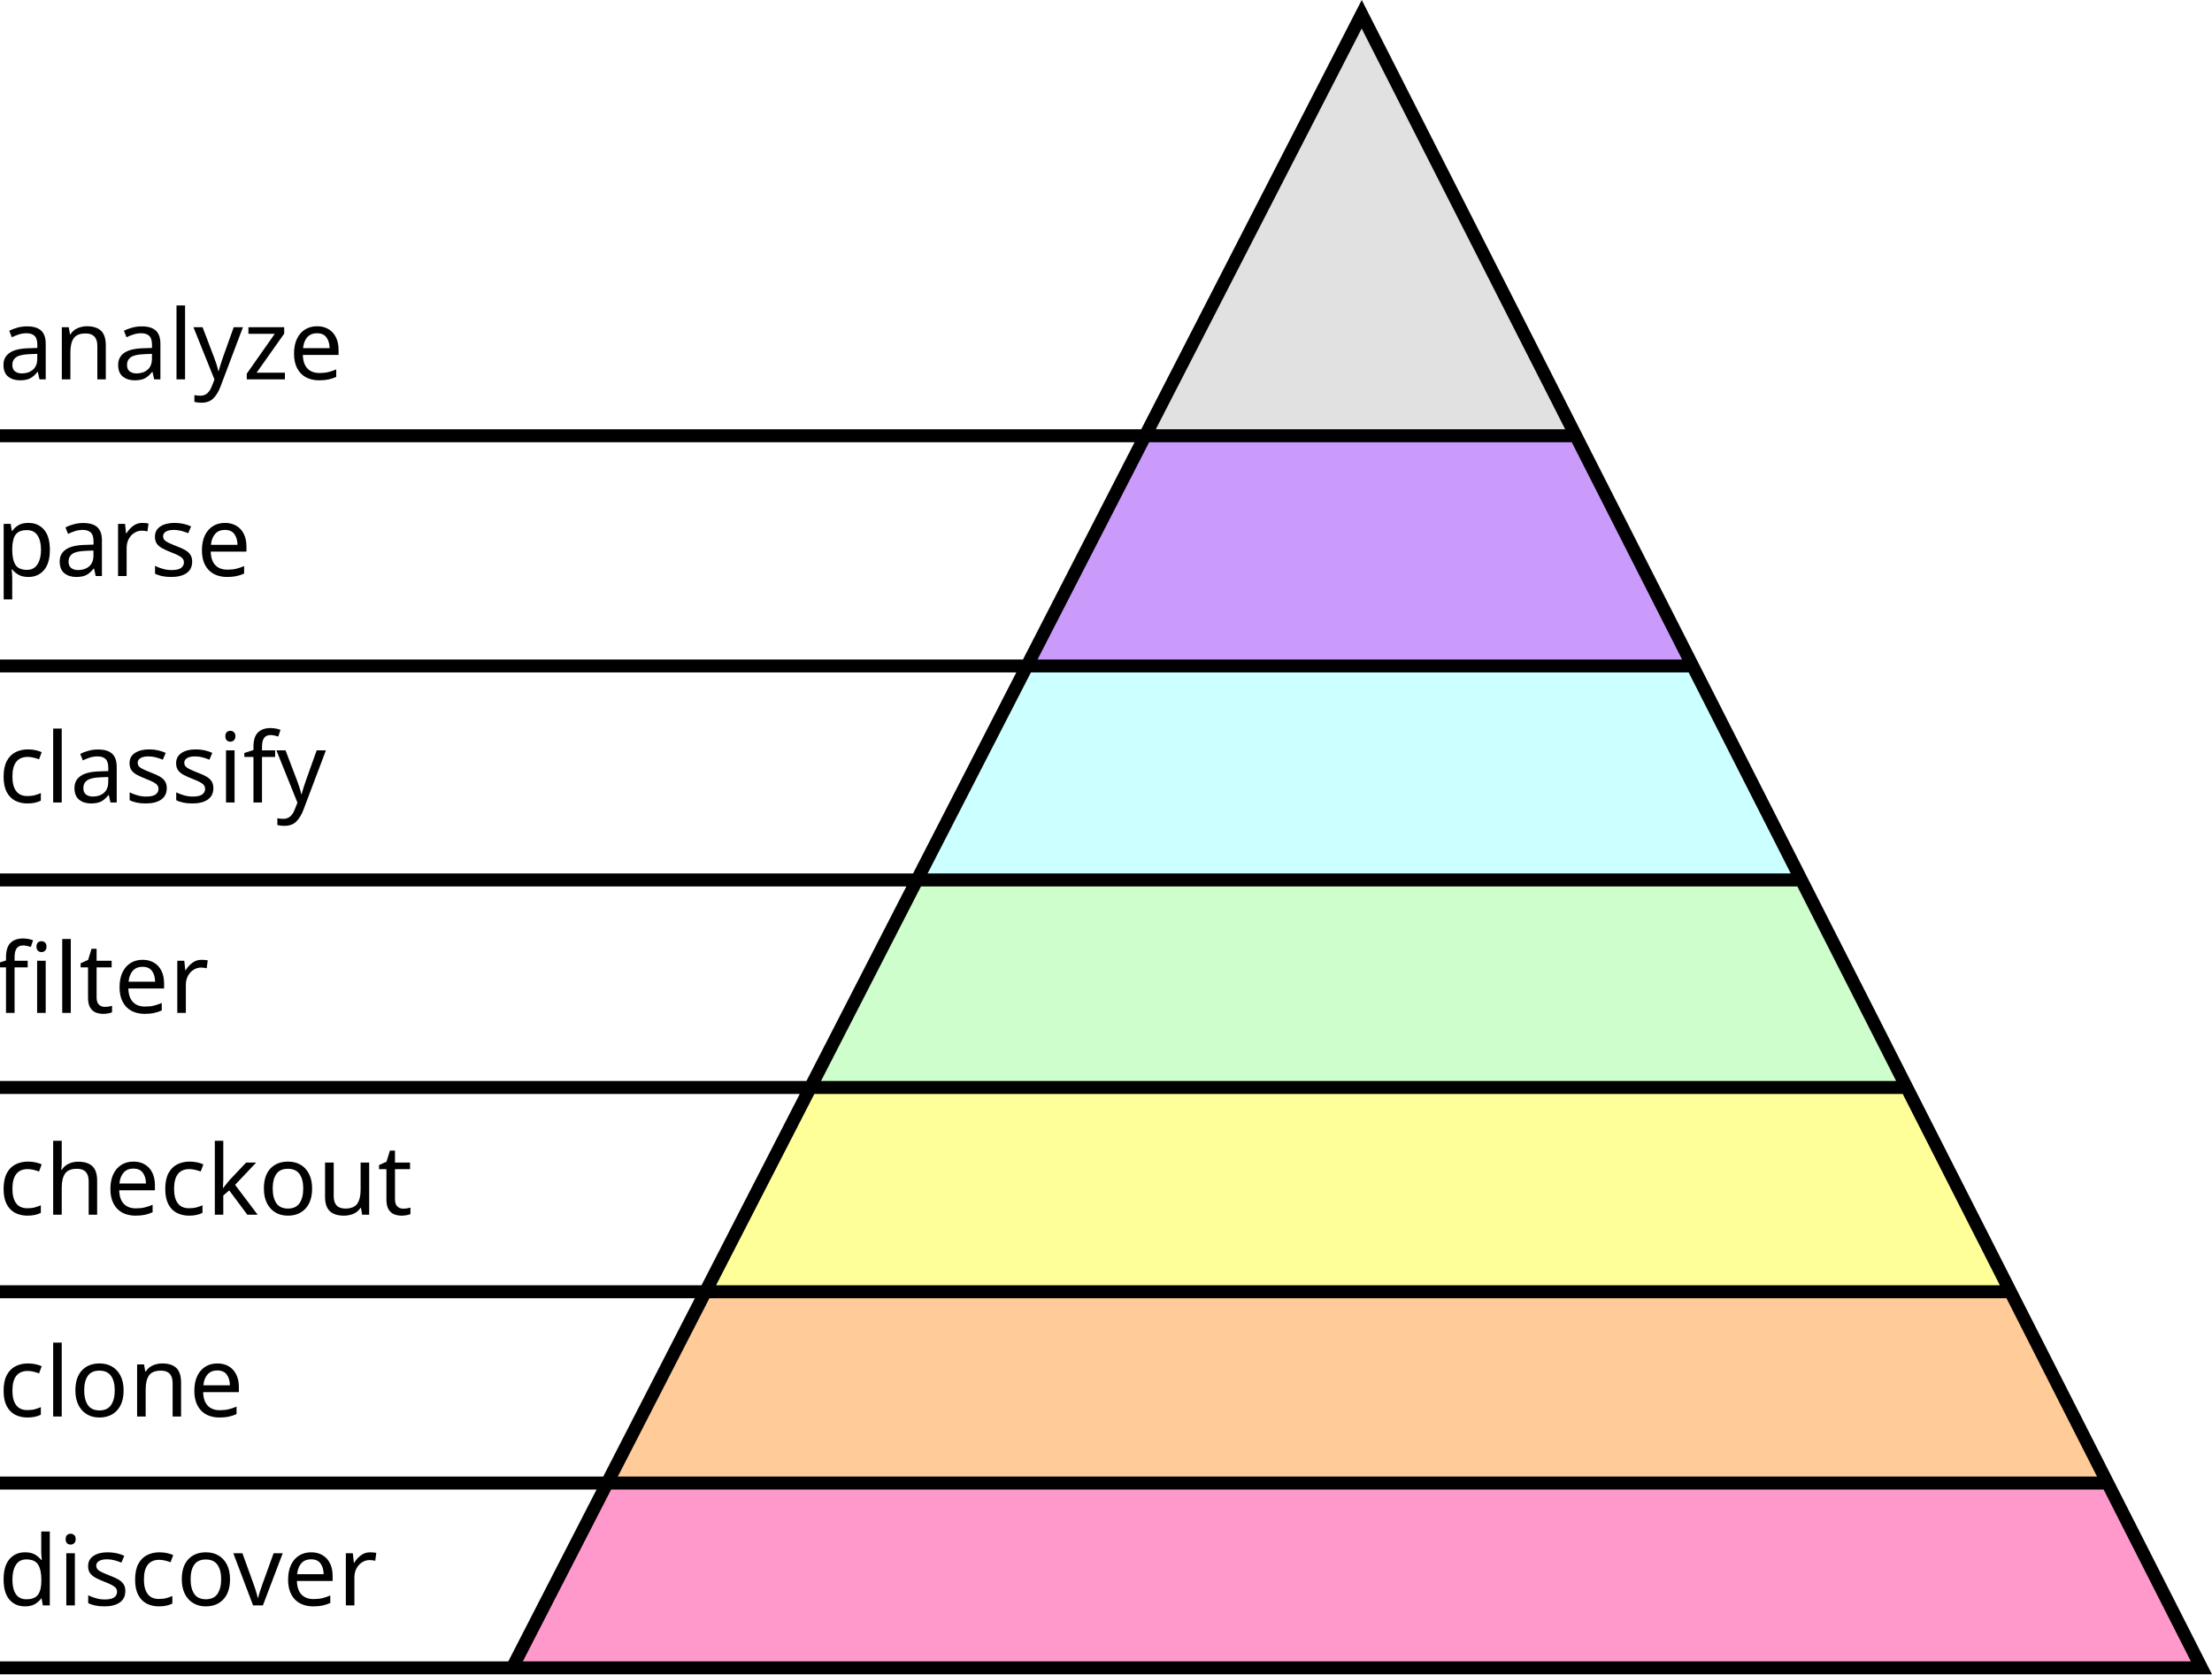
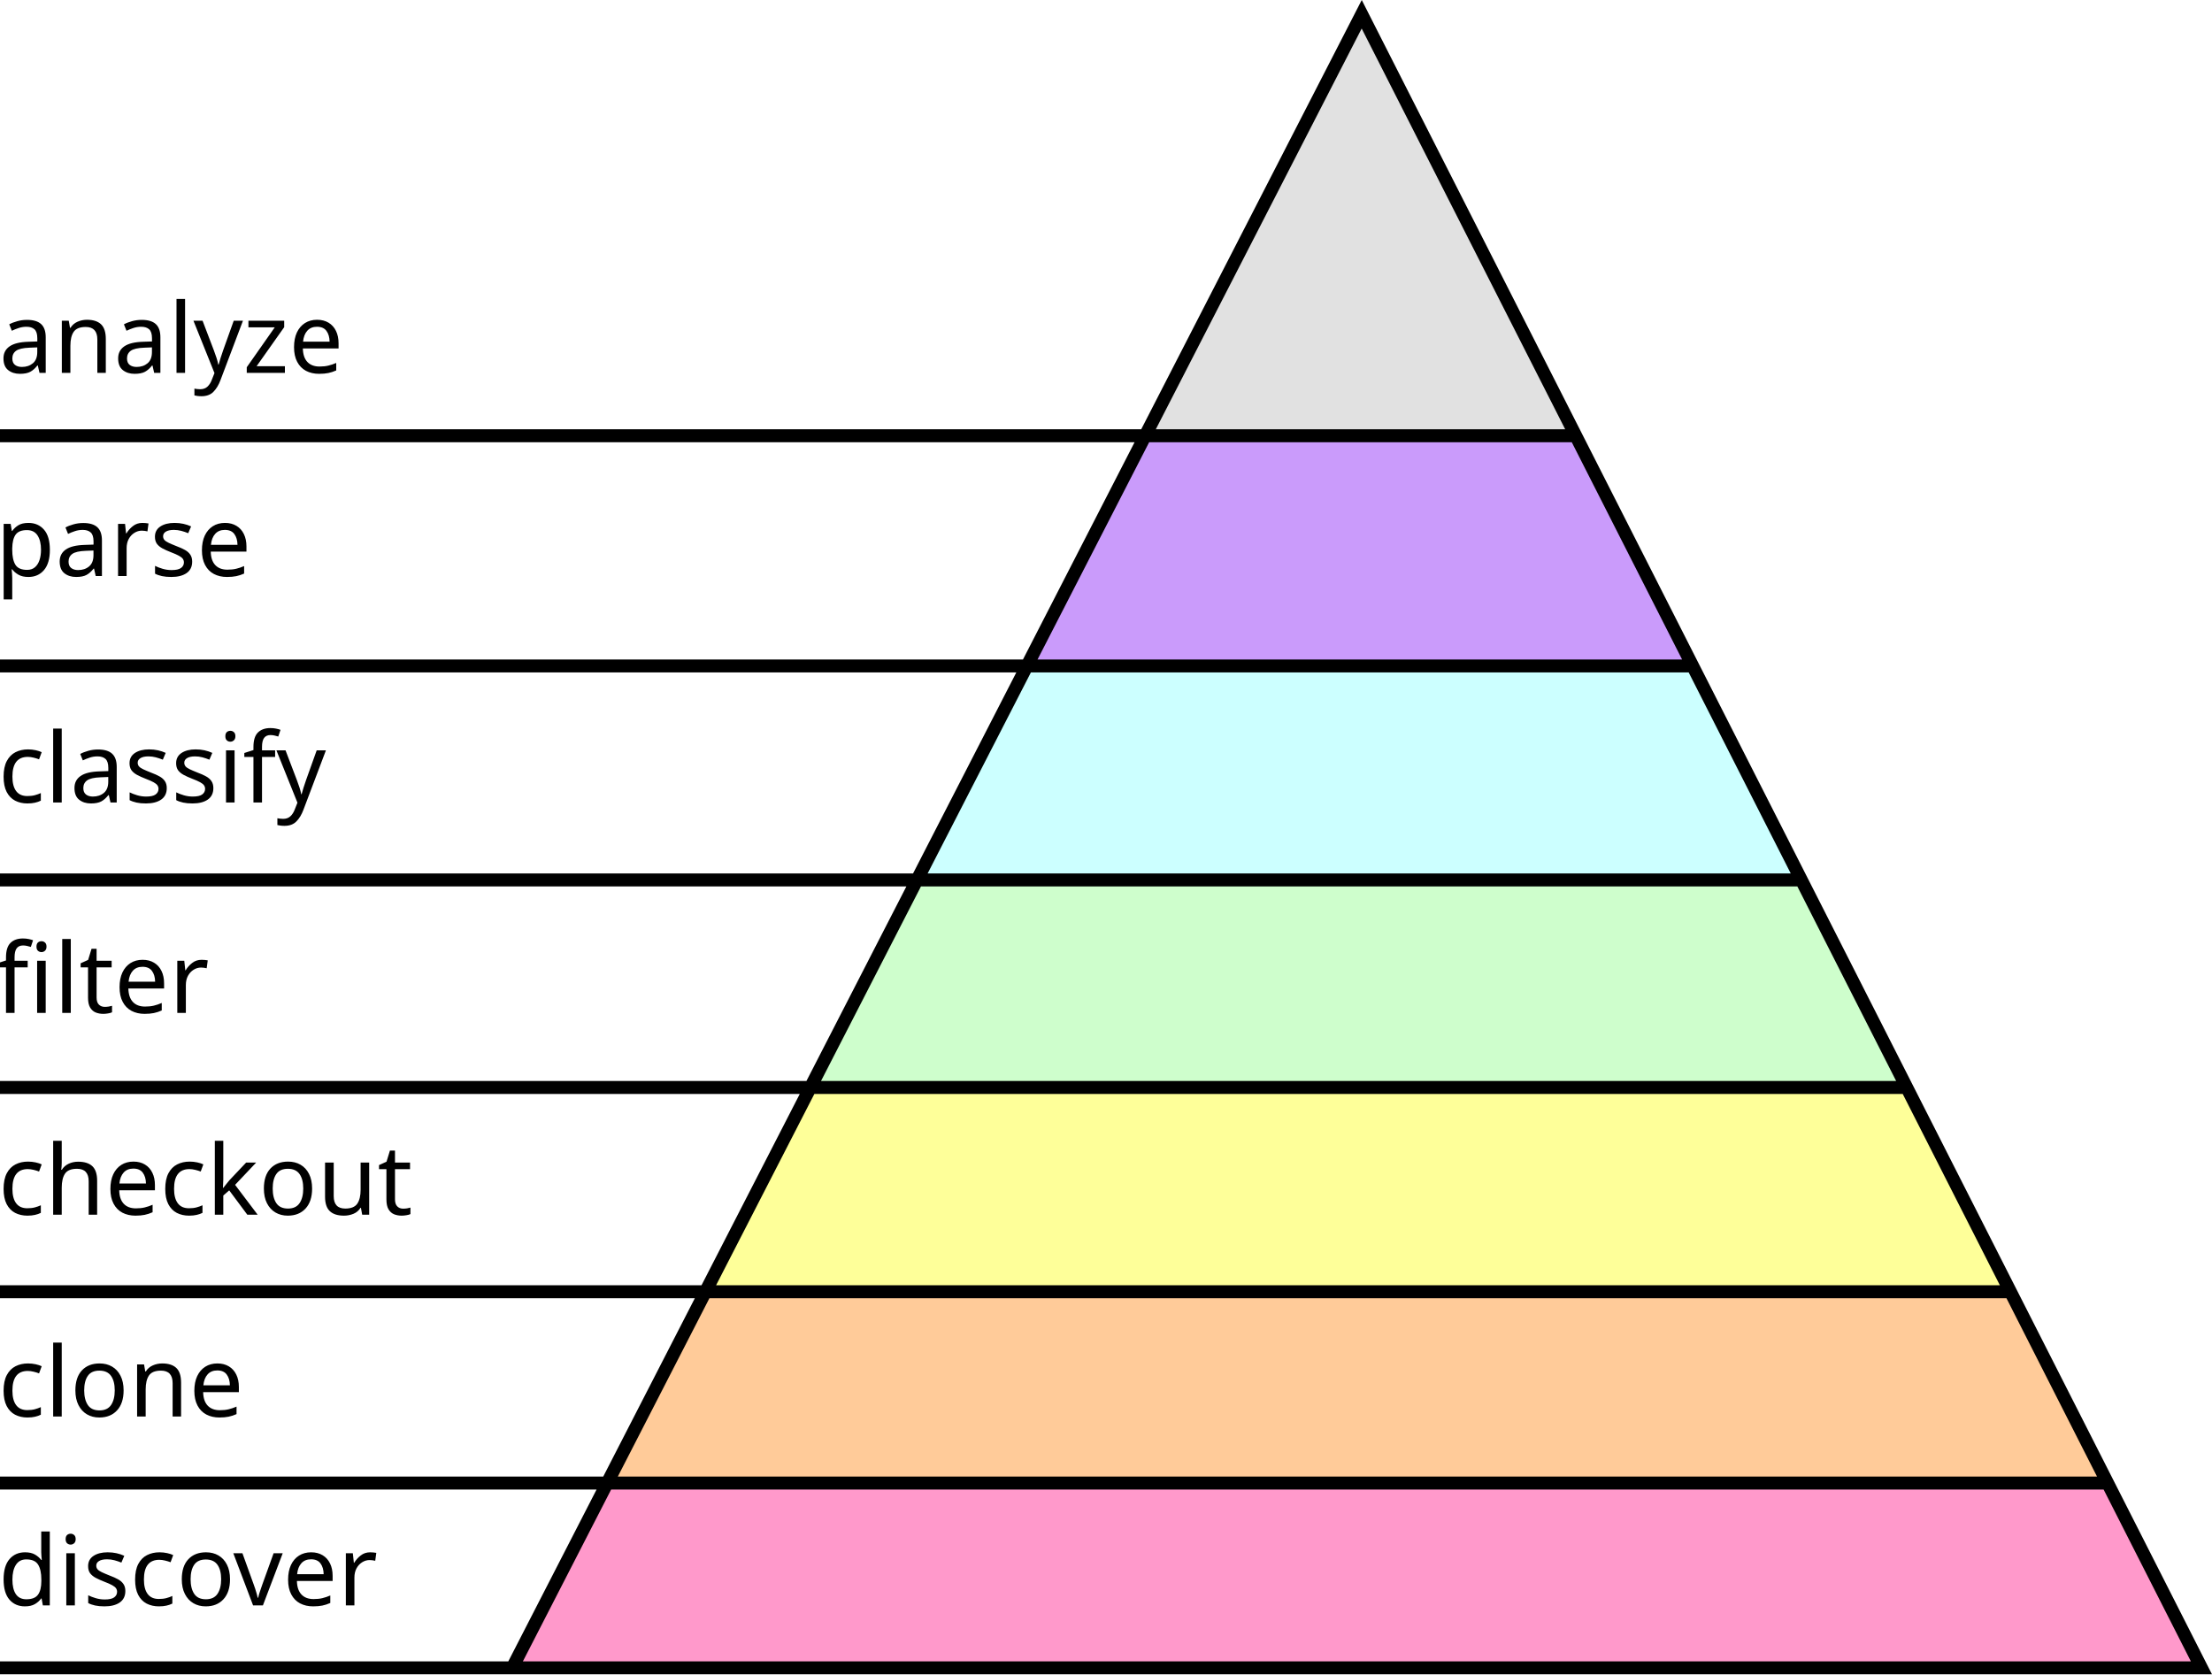
<svg xmlns="http://www.w3.org/2000/svg" version="1" width="682.259" height="516.397">
  <path d="M187 457.397h463l29 57H158" fill="#ff99cb" />
  <path d="M218 398.397h402l30 59H187" fill="#ffcb99" />
  <path d="M250 335.397h338l32 63H218" fill="#feff99" />
  <path d="M283 271.397h273l32 64H250" fill="#cefecc" />
  <path d="M317 205.397h205l34 66H283" fill="#cff" />
  <path d="M353 134.397h133l36 71H317" fill="#ca9bfb" />
  <path d="M420 4.397l66 130H353" fill="#e1e1e1" />
  <path d="M420 4.397l-262 510h521zm-420 130h486m-486 71h522m-522 66h556m-556 64h588m-588 63h620m-620 59h650m-650 57h158" fill="none" stroke="#000" stroke-width="4" />
  <text style="line-height:125%;-inkscape-font-specification:Ubuntu" x="-.545" y="436.889" font-weight="400" font-size="12.5" font-family="Ubuntu" letter-spacing="0" word-spacing="0">
    <tspan x="-.545" y="436.889" font-size="30">clone</tspan>
  </text>
  <text y="495.142" x="-.545" style="line-height:125%;-inkscape-font-specification:Ubuntu" font-weight="400" font-size="12.5" font-family="Ubuntu" letter-spacing="0" word-spacing="0">
    <tspan y="495.142" x="-.545" font-size="30">discover</tspan>
  </text>
  <text y="247.505" x="-.545" style="line-height:125%;-inkscape-font-specification:Ubuntu" font-weight="400" font-size="12.5" font-family="Ubuntu" letter-spacing="0" word-spacing="0">
    <tspan y="247.505" x="-.545" font-size="30">classify</tspan>
  </text>
  <text style="line-height:125%;-inkscape-font-specification:Ubuntu" x="-.545" y="374.636" font-weight="400" font-size="12.5" font-family="Ubuntu" letter-spacing="0" word-spacing="0">
    <tspan x="-.545" y="374.636" font-size="30">checkout</tspan>
  </text>
  <text style="line-height:125%;-inkscape-font-specification:Ubuntu" x="-1.415" y="312.398" font-weight="400" font-size="12.5" font-family="Ubuntu" letter-spacing="0" word-spacing="0">
    <tspan x="-1.415" y="312.398" font-size="30">filter</tspan>
  </text>
  <text style="line-height:125%;-inkscape-font-specification:Ubuntu" x="-1.415" y="177.652" font-weight="400" font-size="12.5" font-family="Ubuntu" letter-spacing="0" word-spacing="0">
    <tspan x="-1.415" y="177.652" font-size="30">parse</tspan>
  </text>
  <text y="116.999" x="-.305" style="line-height:125%;-inkscape-font-specification:Ubuntu" font-weight="400" font-size="12.5" font-family="Ubuntu" letter-spacing="0" word-spacing="0">
-     <tspan y="116.999" x="-.305" font-size="30">analyze</tspan>
+     <tspan y="115.000" x="-.305" font-size="30">analyze</tspan>
  </text>
</svg>
